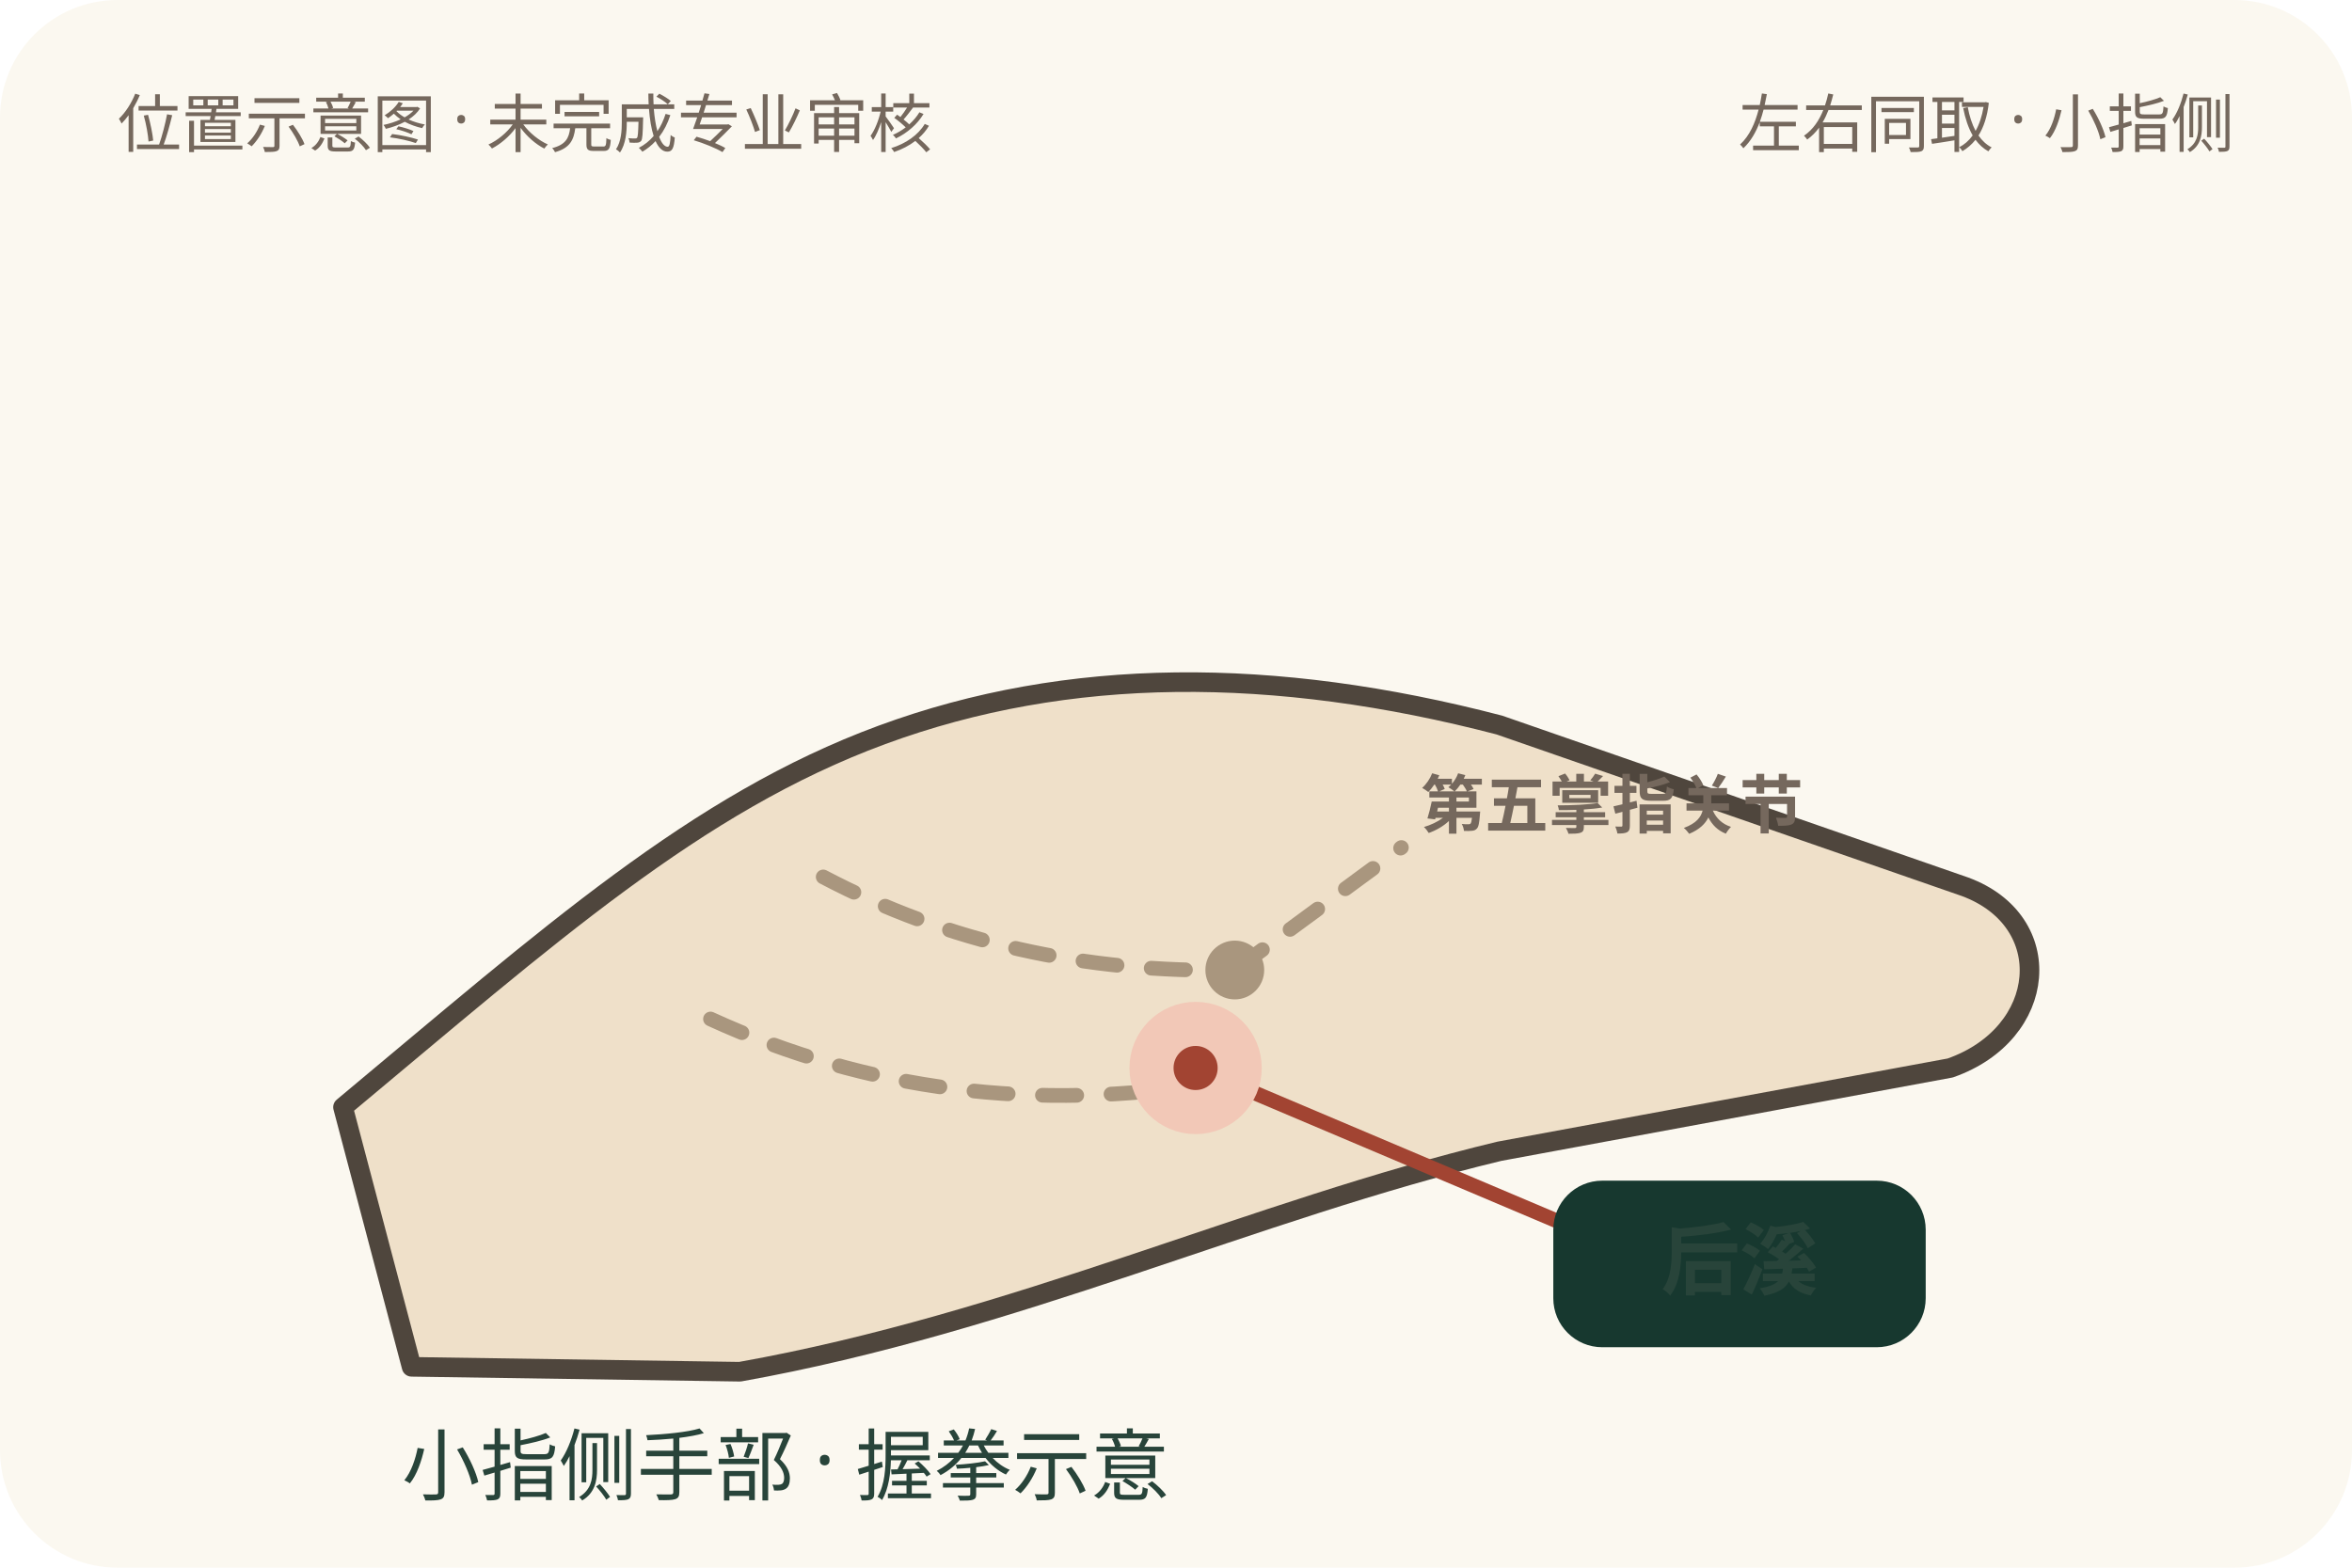
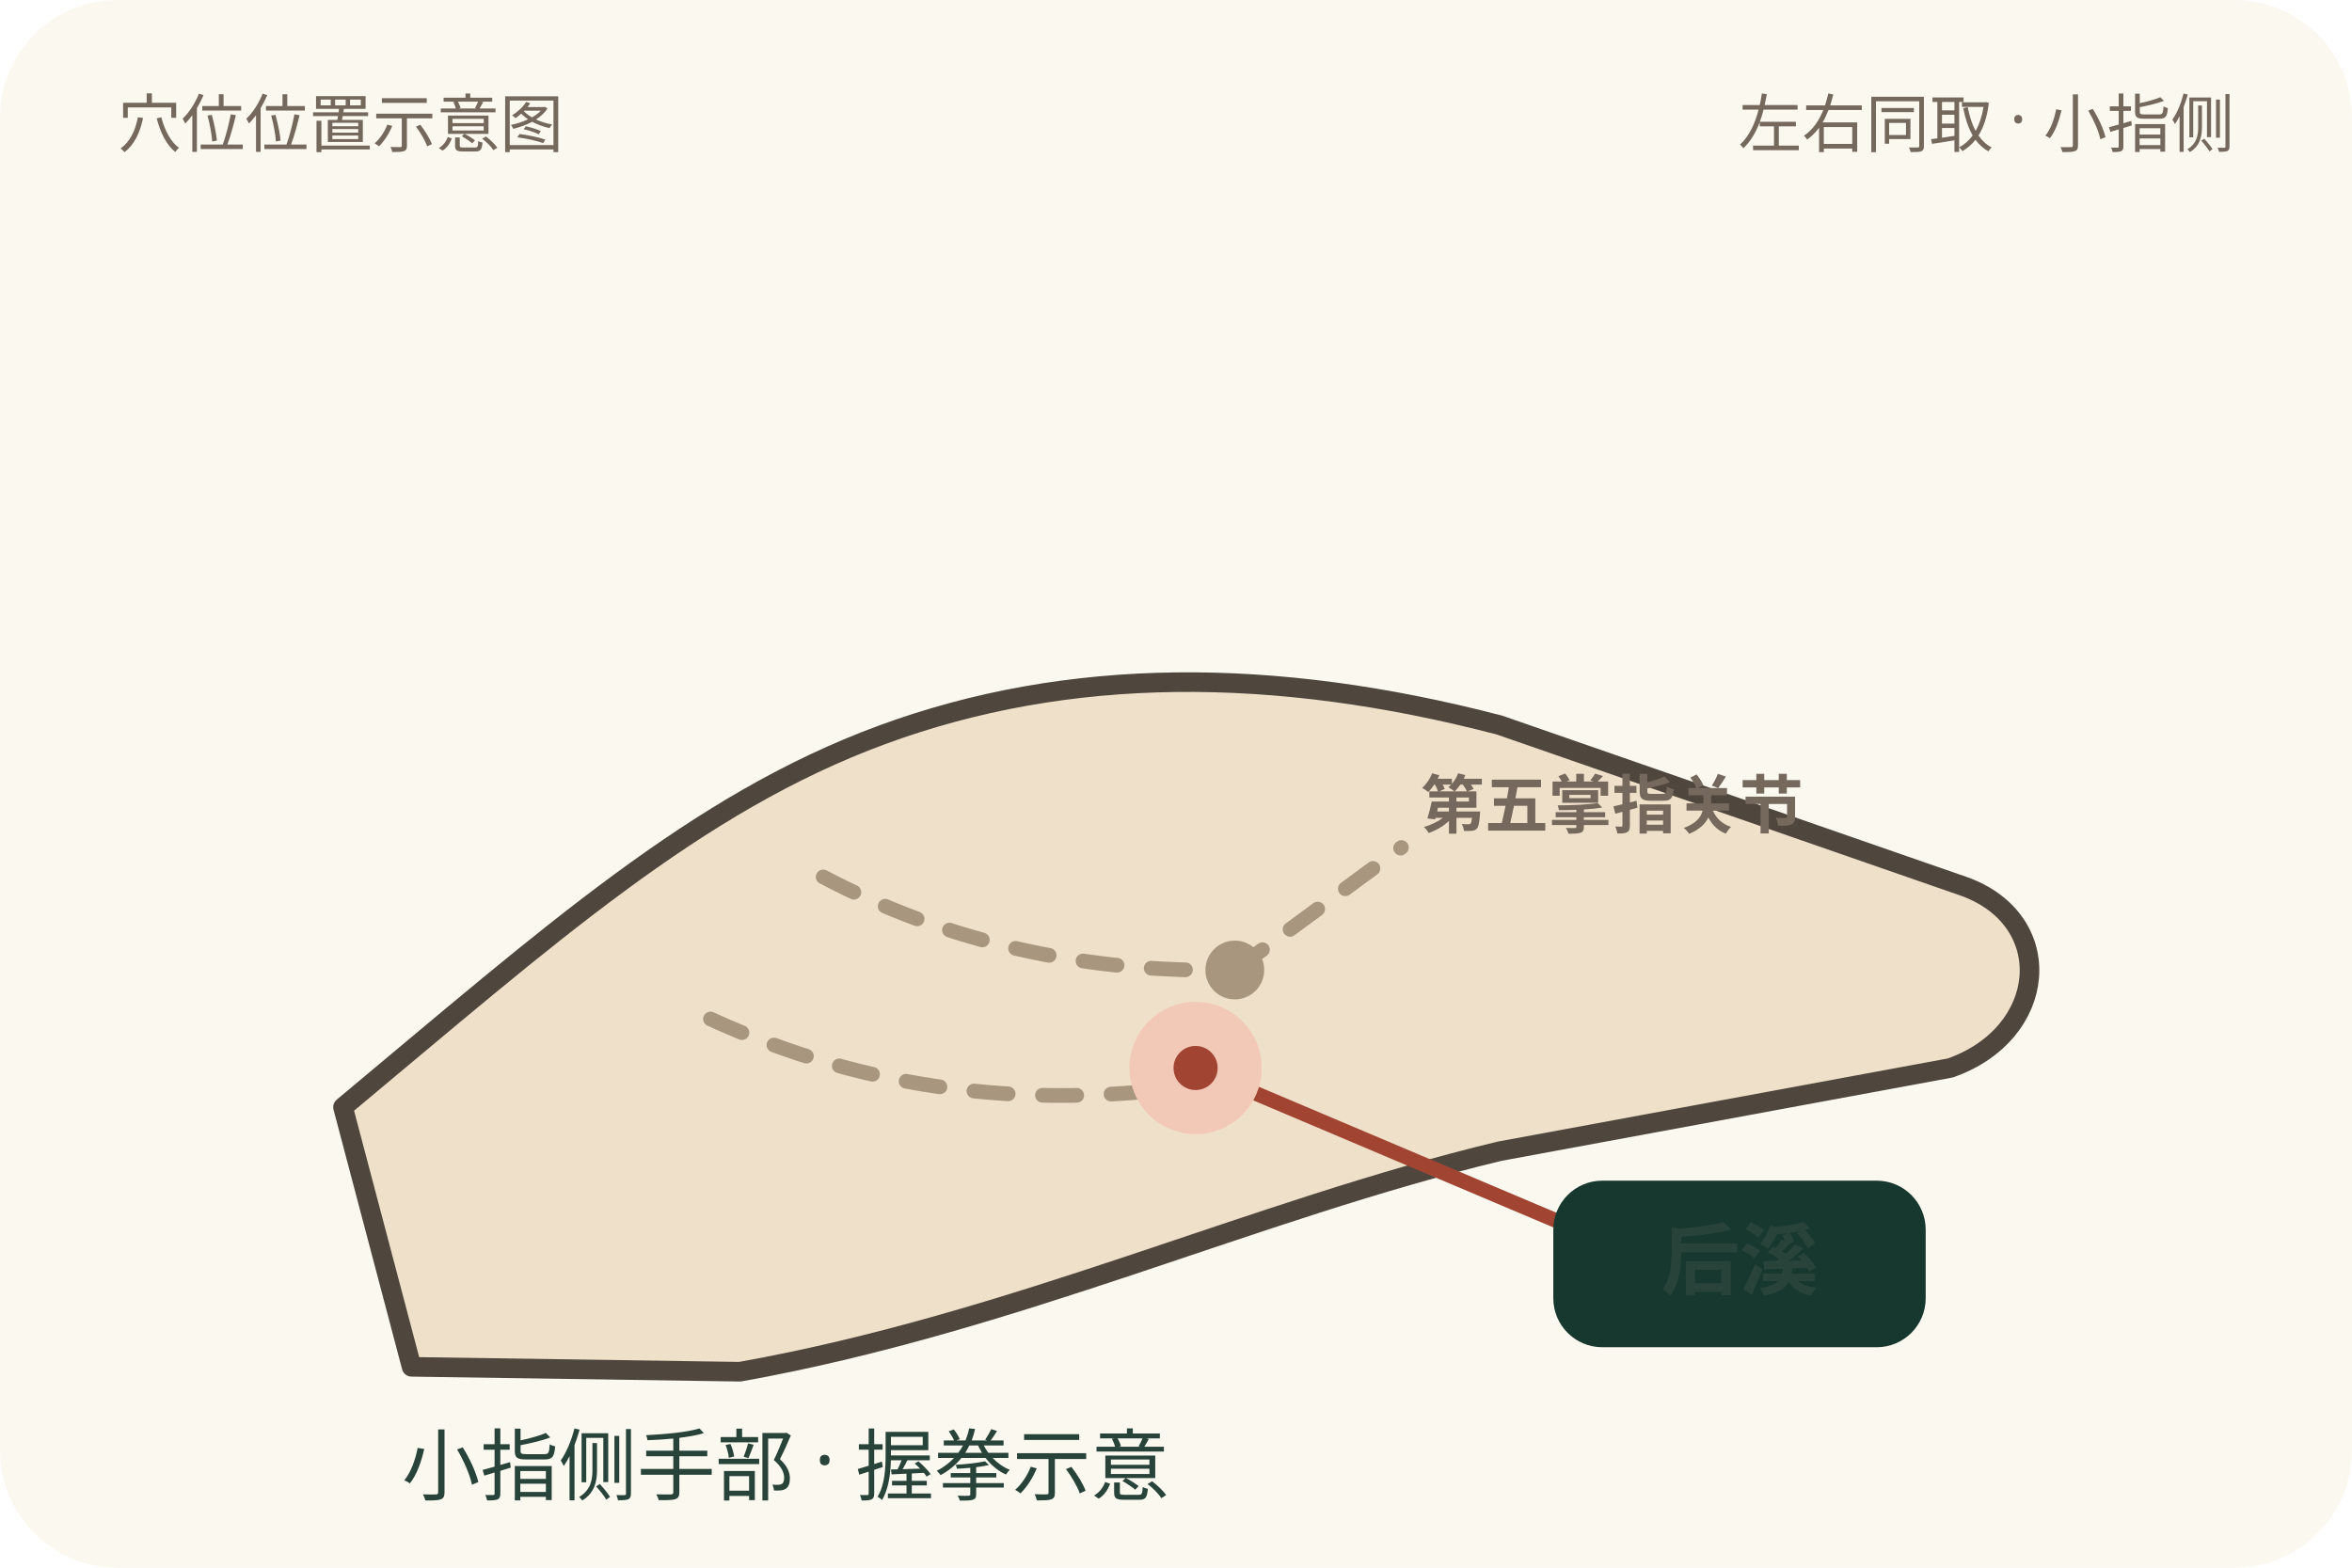
<svg xmlns="http://www.w3.org/2000/svg" viewBox="0 0 480 320" role="img" aria-labelledby="title desc">
  <style>
    .body{fill:#efe0c9;stroke:#4f463d;stroke-width:4;stroke-linejoin:round}
    .landmark{fill:none;stroke:#a9967e;stroke-width:3;stroke-linecap:round;stroke-dasharray:7 7}
    .landmark-fill{fill:#a9967e}
    .leader{fill:none;stroke:#a24432;stroke-width:3}
    .acupoint-marker{fill:#a24432;stroke:#f2c8b7;stroke-width:9}
    text{fill:#28443a;font:16px sans-serif}.label{font-weight:700}.tag,.orientation,.landmark-label{font-size:13px;fill:#75685d}.landmark-label{font-weight:700}
  </style>
  <rect width="480" height="320" rx="24" fill="#fbf8f0" />
-   <text class="tag" x="24" y="30">位置示意图 · 未完成专业审核</text>
+   <text class="tag" x="24" y="30">穴位位置示意图</text>
  <text class="orientation" x="456" y="30" text-anchor="end">左右同取 · 小指侧</text>
  <path class="body" d="M70 226 C112 191 142 164 180 150 C218 136 260 136 306 148 L401 181 C420 188 418 211 398 218 L306 235 C256 247 207 270 151 280 L84 279 Z" />
  <path class="landmark" d="M168 179 Q206 199 252 198 M145 208 Q193 230 248 221" />
  <circle class="landmark-fill" cx="252" cy="198" r="6" />
  <path class="landmark" d="M252 198 L286 173" />
  <text class="landmark-label" x="290" y="169">第五掌指关节</text>
  <text x="82" y="305">小指侧手部 · 握拳示意</text>
  <path class="leader" d="M244 218 L355 265" />
  <circle class="acupoint-marker" cx="244" cy="218" r="9" />
  <rect x="317" y="241" width="76" height="34" rx="10" fill="#17382f" />
  <text class="label" x="355" y="263" text-anchor="middle" fill="#fffaf2">后溪</text>
</svg>
